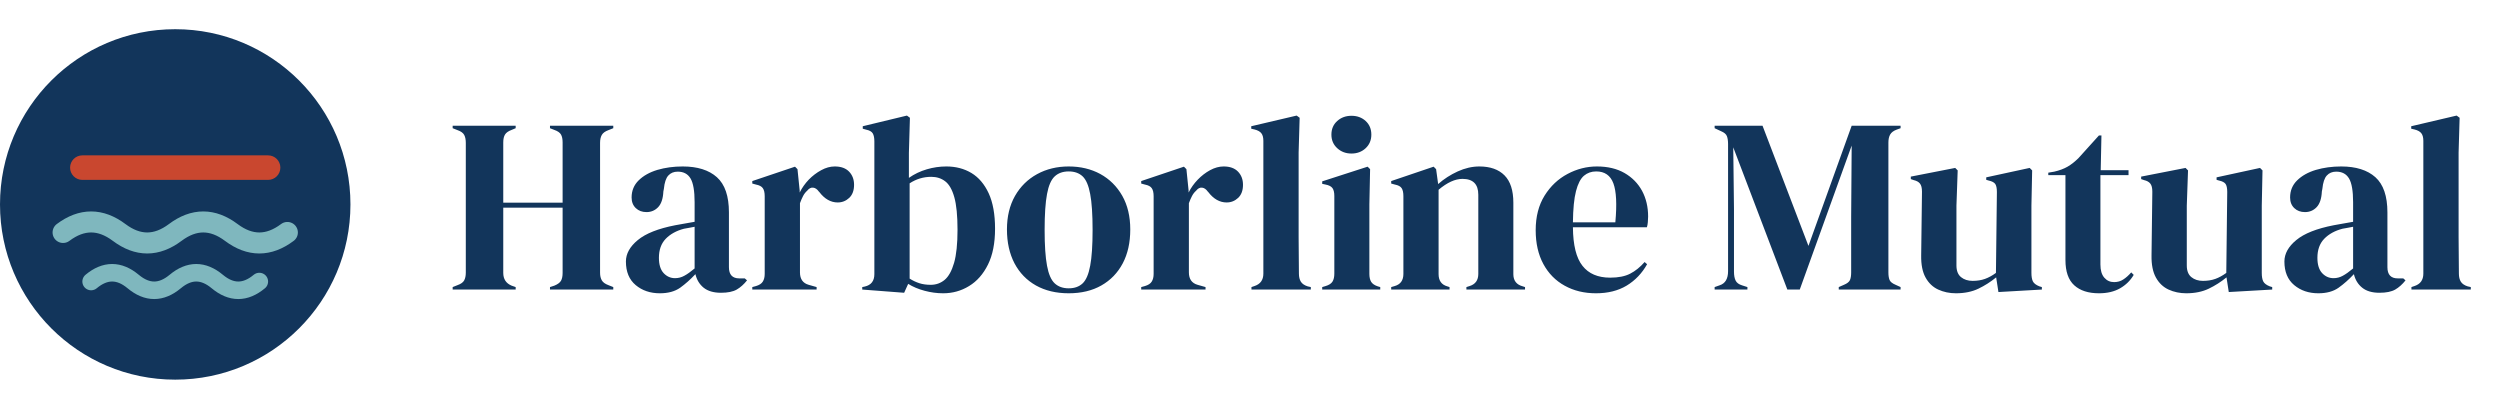
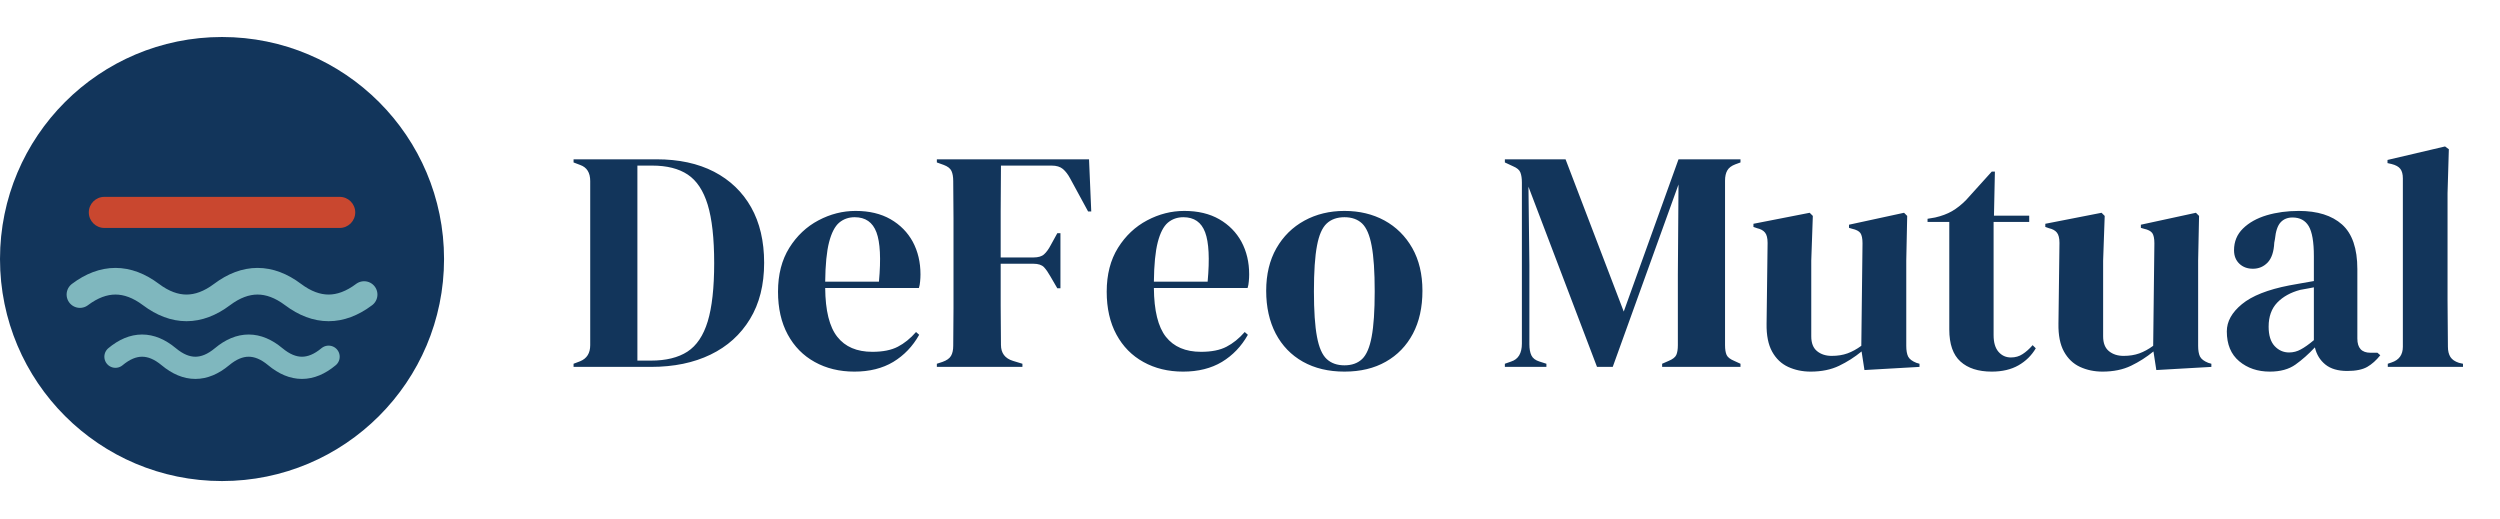
- <svg xmlns="http://www.w3.org/2000/svg" viewBox="0 0 342.42 56" role="img" aria-label="Harborline Mutual">
+ <svg xmlns="http://www.w3.org/2000/svg" viewBox="0 0 270.24 56" role="img" aria-label="DeFeo Mutual">
  <g transform="translate(0 4)">
    <circle cx="24" cy="24" r="24" fill="#12355B" />
    <rect x="9.6" y="17.28" width="28.8" height="3.36" rx="1.68" fill="#C9472F" />
    <path d="M8.64 27.84 q3.84 -2.88 7.68 0 t7.68 0 t7.68 0 t7.68 0" stroke="#7FB7BE" stroke-width="2.88" fill="none" stroke-linecap="round" />
    <path d="M12.48 34.56 q2.88 -2.4 5.76 0 t5.76 0 t5.76 0 t5.76 0" stroke="#7FB7BE" stroke-width="2.4" fill="none" stroke-linecap="round" />
  </g>
-   <path transform="translate(61.25 39.66)" d="M9.38 0L0.75 0L0.75-0.34L1.43-0.61Q2.11-0.85 2.33-1.26Q2.55-1.67 2.55-2.31L2.55-20.09Q2.55-20.77 2.33-21.18Q2.11-21.59 1.43-21.83L0.75-22.10L0.75-22.44L9.38-22.44L9.38-22.10L8.81-21.86Q8.16-21.62 7.92-21.23Q7.68-20.84 7.68-20.16L7.68-11.90L15.81-11.90L15.81-20.16Q15.81-20.84 15.59-21.23Q15.37-21.62 14.69-21.86L14.08-22.10L14.08-22.44L22.75-22.44L22.75-22.10L22.07-21.83Q21.42-21.59 21.18-21.18Q20.94-20.77 20.94-20.09L20.94-2.31Q20.94-1.67 21.18-1.26Q21.42-0.85 22.07-0.61L22.75-0.34L22.75 0L14.08 0L14.08-0.34L14.69-0.54Q15.37-0.82 15.59-1.21Q15.81-1.60 15.81-2.28L15.81-11.22L7.68-11.22L7.68-2.28Q7.68-1.02 8.81-0.54L9.38-0.34M29.13 0.51Q27.16 0.51 25.82-0.61Q24.48-1.73 24.48-3.84Q24.48-5.44 26.11-6.78Q27.74-8.13 31.24-8.81Q31.79-8.91 32.47-9.03Q33.15-9.15 33.89-9.28L33.89-11.97Q33.89-14.28 33.33-15.22Q32.77-16.15 31.58-16.15Q30.77-16.15 30.29-15.62Q29.81-15.10 29.68-13.80L29.61-13.43Q29.54-11.97 28.90-11.29Q28.25-10.61 27.30-10.61Q26.41-10.61 25.84-11.15Q25.26-11.70 25.26-12.61Q25.26-14.01 26.23-14.96Q27.20-15.91 28.79-16.39Q30.39-16.86 32.26-16.86Q35.29-16.86 36.94-15.39Q38.59-13.91 38.59-10.57L38.59-3.06Q38.59-1.53 40.01-1.53L40.76-1.53L41.07-1.26Q40.42-0.44 39.66 0Q38.89 0.44 37.50 0.44Q36 0.44 35.13-0.25Q34.27-0.95 34-2.11Q32.98-1.02 31.91-0.25Q30.83 0.51 29.13 0.51M31.21-1.56Q31.89-1.56 32.48-1.89Q33.08-2.21 33.89-2.89L33.89-8.60Q33.55-8.53 33.21-8.47Q32.87-8.40 32.43-8.33Q30.87-7.92 29.93-6.95Q29-5.98 29-4.35Q29-2.96 29.64-2.26Q30.29-1.56 31.21-1.56M50.60 0L41.79 0L41.79-0.34L42.30-0.48Q42.98-0.68 43.23-1.09Q43.49-1.50 43.49-2.14L43.49-12.78Q43.49-13.53 43.23-13.89Q42.98-14.25 42.30-14.38L41.79-14.52L41.79-14.86L47.64-16.83L47.98-16.49L48.28-13.57L48.28-13.29Q48.76-14.25 49.52-15.05Q50.29-15.84 51.23-16.35Q52.16-16.86 53.08-16.86Q54.37-16.86 55.05-16.15Q55.73-15.44 55.73-14.35Q55.73-13.19 55.07-12.56Q54.40-11.93 53.49-11.93Q52.06-11.93 50.97-13.36L50.90-13.43Q50.56-13.91 50.12-13.96Q49.68-14.01 49.30-13.53Q48.96-13.23 48.74-12.80Q48.52-12.38 48.32-11.83L48.32-2.35Q48.32-0.99 49.51-0.65L50.60-0.34M63.14-0.78L62.59 0.44L56.85 0L56.85-0.34L57.19-0.41Q58.51-0.71 58.51-2.11L58.51-20.30Q58.51-21.01 58.29-21.39Q58.07-21.76 57.39-21.90L56.92-22.03L56.92-22.37L62.97-23.83L63.38-23.53L63.24-18.73L63.24-15.30Q64.36-16.08 65.69-16.47Q67.01-16.86 68.37-16.86Q70.31-16.86 71.81-15.96Q73.30-15.06 74.17-13.18Q75.04-11.29 75.04-8.33Q75.04-5.37 74.07-3.42Q73.10-1.46 71.48-0.48Q69.87 0.51 67.93 0.51Q66.67 0.51 65.40 0.17Q64.12-0.17 63.14-0.78M66.23-0.65Q67.32-0.65 68.14-1.33Q68.95-2.01 69.43-3.66Q69.90-5.30 69.90-8.19Q69.90-11.08 69.46-12.65Q69.02-14.21 68.22-14.82Q67.42-15.44 66.30-15.44Q64.70-15.44 63.34-14.55L63.34-1.50Q63.99-1.09 64.67-0.87Q65.35-0.65 66.23-0.65M85.13 0.51Q82.55 0.51 80.64-0.56Q78.74-1.63 77.70-3.60Q76.67-5.58 76.67-8.23Q76.67-10.88 77.77-12.82Q78.88-14.76 80.80-15.81Q82.72-16.86 85.13-16.86Q87.55-16.86 89.45-15.83Q91.35-14.79 92.46-12.85Q93.56-10.91 93.56-8.23Q93.56-5.54 92.53-3.59Q91.49-1.63 89.60-0.56Q87.72 0.51 85.13 0.51M85.13-0.17Q86.32-0.17 87.04-0.85Q87.75-1.53 88.07-3.26Q88.40-5 88.40-8.16Q88.40-11.36 88.07-13.09Q87.75-14.82 87.04-15.50Q86.32-16.18 85.13-16.18Q83.94-16.18 83.21-15.50Q82.48-14.82 82.16-13.09Q81.83-11.36 81.83-8.16Q81.83-5 82.16-3.26Q82.48-1.53 83.21-0.85Q83.94-0.17 85.13-0.17M103.87 0L95.06 0L95.06-0.34L95.57-0.48Q96.25-0.68 96.50-1.09Q96.76-1.50 96.76-2.14L96.76-12.78Q96.76-13.53 96.50-13.89Q96.25-14.25 95.57-14.38L95.06-14.52L95.06-14.86L100.91-16.83L101.25-16.49L101.55-13.57L101.55-13.29Q102.03-14.25 102.80-15.05Q103.56-15.84 104.49-16.35Q105.43-16.86 106.35-16.86Q107.64-16.86 108.32-16.15Q109-15.44 109-14.35Q109-13.19 108.34-12.56Q107.67-11.93 106.76-11.93Q105.33-11.93 104.24-13.36L104.17-13.43Q103.83-13.91 103.39-13.96Q102.95-14.01 102.57-13.53Q102.23-13.23 102.01-12.80Q101.79-12.38 101.59-11.83L101.59-2.35Q101.59-0.99 102.78-0.65L103.87-0.34M118.29 0L110.16 0L110.16-0.34L110.57-0.48Q111.79-0.88 111.79-2.18L111.79-20.37Q111.79-21.05 111.52-21.40Q111.25-21.76 110.57-21.93L110.13-22.03L110.13-22.37L116.35-23.83L116.76-23.53L116.62-18.77L116.62-7.14Q116.62-5.88 116.64-4.64Q116.66-3.40 116.66-2.18Q116.66-1.50 116.93-1.07Q117.20-0.65 117.85-0.44L118.29-0.34M123.86-18.63Q122.70-18.63 121.91-19.36Q121.11-20.09 121.11-21.22Q121.11-22.37 121.91-23.09Q122.70-23.80 123.86-23.80Q125.02-23.80 125.80-23.09Q126.58-22.37 126.58-21.22Q126.58-20.09 125.80-19.36Q125.02-18.63 123.86-18.63M127.80 0L119.85 0L119.85-0.34L120.32-0.48Q121-0.68 121.26-1.09Q121.51-1.50 121.51-2.18L121.51-12.82Q121.51-13.53 121.26-13.89Q121-14.25 120.32-14.38L119.85-14.48L119.85-14.82L126.07-16.83L126.41-16.49L126.31-11.66L126.31-2.14Q126.31-1.46 126.56-1.05Q126.82-0.65 127.46-0.44L127.80-0.34M137.29 0L129.30 0L129.30-0.34L129.78-0.48Q130.97-0.82 130.97-2.14L130.97-12.78Q130.97-13.53 130.73-13.89Q130.49-14.25 129.81-14.38L129.30-14.52L129.30-14.86L135.11-16.83L135.45-16.49L135.73-14.45Q136.92-15.50 138.41-16.18Q139.91-16.86 141.37-16.86Q143.61-16.86 144.82-15.64Q146.03-14.42 146.03-11.90L146.03-2.11Q146.03-0.78 147.32-0.44L147.63-0.34L147.63 0L139.60 0L139.60-0.34L140.04-0.48Q141.23-0.85 141.23-2.14L141.23-12.99Q141.23-15.16 139.06-15.16Q137.56-15.16 135.79-13.67L135.79-2.11Q135.79-0.78 136.98-0.44L137.29-0.34M157.48-16.86Q159.69-16.86 161.26-15.96Q162.82-15.06 163.66-13.52Q164.49-11.97 164.49-10Q164.49-9.62 164.45-9.23Q164.42-8.84 164.32-8.53L154.19-8.53Q154.22-4.86 155.50-3.25Q156.77-1.63 159.29-1.63Q160.99-1.63 162.04-2.18Q163.09-2.72 164.01-3.77L164.35-3.47Q163.30-1.60 161.55-0.54Q159.80 0.51 157.35 0.51Q154.93 0.51 153.06-0.53Q151.19-1.56 150.14-3.50Q149.09-5.44 149.09-8.13Q149.09-10.91 150.31-12.87Q151.53-14.82 153.46-15.84Q155.38-16.86 157.48-16.86M157.38-16.18Q156.40-16.18 155.70-15.59Q155-14.99 154.61-13.48Q154.22-11.97 154.19-9.21L160-9.21Q160.34-12.92 159.73-14.55Q159.12-16.18 157.38-16.18M178.09 0L173.60 0L173.60-0.34L174.28-0.58Q175.44-0.95 175.44-2.52L175.44-19.92Q175.44-20.60 175.28-21.01Q175.13-21.42 174.48-21.69L173.60-22.10L173.60-22.44L180.16-22.44L186.45-5.98L192.37-22.44L199.07-22.44L199.07-22.10L198.52-21.90Q197.88-21.66 197.64-21.23Q197.40-20.81 197.40-20.13L197.40-2.35Q197.40-1.67 197.57-1.29Q197.74-0.92 198.39-0.65L199.07-0.34L199.07 0L190.60 0L190.60-0.34L191.31-0.65Q191.96-0.92 192.13-1.29Q192.30-1.67 192.30-2.35L192.30-10L192.37-19.72L185.26 0L183.56 0L176.15-19.48L176.25-11.02L176.25-2.45Q176.25-1.70 176.47-1.24Q176.69-0.78 177.34-0.58L178.09-0.34M206.65 0.51Q205.33 0.51 204.22 0Q203.12-0.51 202.49-1.65Q201.86-2.79 201.89-4.66L202-13.40Q202-14.18 201.72-14.52Q201.45-14.86 200.87-14.99L200.47-15.13L200.47-15.47L206.55-16.66L206.89-16.32L206.72-11.49L206.72-3.30Q206.72-2.21 207.35-1.70Q207.98-1.19 208.93-1.19Q209.88-1.19 210.63-1.46Q211.38-1.73 212.13-2.28L212.26-13.36Q212.26-14.14 212.03-14.47Q211.79-14.79 211.14-14.93L210.80-15.03L210.80-15.37L216.75-16.66L217.09-16.32L216.99-11.49L216.99-2.28Q216.99-1.53 217.19-1.12Q217.40-0.71 218.08-0.44L218.42-0.34L218.42 0L212.47 0.34L212.16-1.67Q211.04-0.75 209.73-0.12Q208.42 0.51 206.65 0.51M226.24 0.51Q224.06 0.51 222.86-0.58Q221.65-1.67 221.65-4.05L221.65-15.67L219.30-15.67L219.30-16.01L220.12-16.15Q221.17-16.39 221.94-16.83Q222.70-17.27 223.45-18.02L226.24-21.11L226.58-21.11L226.48-16.35L230.29-16.35L230.29-15.67L226.44-15.67L226.44-3.43Q226.44-2.24 226.97-1.63Q227.50-1.02 228.31-1.02Q229.03-1.02 229.57-1.38Q230.12-1.73 230.66-2.35L231-2.01Q230.32-0.85 229.13-0.17Q227.94 0.51 226.24 0.51M238.20 0.51Q236.88 0.51 235.77 0Q234.67-0.51 234.04-1.65Q233.41-2.79 233.44-4.66L233.55-13.40Q233.55-14.18 233.27-14.52Q233-14.86 232.42-14.99L232.02-15.13L232.02-15.47L238.10-16.66L238.44-16.32L238.27-11.49L238.27-3.30Q238.27-2.21 238.90-1.70Q239.53-1.19 240.48-1.19Q241.43-1.19 242.18-1.46Q242.93-1.73 243.68-2.28L243.81-13.36Q243.81-14.14 243.58-14.47Q243.34-14.79 242.69-14.93L242.35-15.03L242.35-15.37L248.30-16.66L248.64-16.32L248.54-11.49L248.54-2.28Q248.54-1.53 248.74-1.12Q248.95-0.71 249.63-0.44L249.97-0.34L249.97 0L244.02 0.34L243.71-1.67Q242.59-0.75 241.28-0.12Q239.97 0.51 238.20 0.51M256.29 0.51Q254.32 0.51 252.98-0.61Q251.64-1.73 251.64-3.84Q251.64-5.44 253.27-6.78Q254.90-8.13 258.40-8.81Q258.95-8.91 259.63-9.03Q260.31-9.15 261.05-9.28L261.05-11.97Q261.05-14.28 260.49-15.22Q259.93-16.15 258.74-16.15Q257.93-16.15 257.45-15.62Q256.97-15.10 256.84-13.80L256.77-13.43Q256.70-11.97 256.06-11.29Q255.41-10.61 254.46-10.61Q253.57-10.61 253-11.15Q252.42-11.70 252.42-12.61Q252.42-14.01 253.39-14.96Q254.36-15.91 255.95-16.39Q257.55-16.86 259.42-16.86Q262.45-16.86 264.10-15.39Q265.75-13.91 265.75-10.57L265.75-3.06Q265.75-1.53 267.17-1.53L267.92-1.53L268.23-1.26Q267.58-0.44 266.82 0Q266.05 0.44 264.66 0.44Q263.16 0.44 262.30-0.25Q261.43-0.95 261.16-2.11Q260.14-1.02 259.06-0.25Q257.99 0.51 256.29 0.51M258.37-1.56Q259.05-1.56 259.64-1.89Q260.24-2.21 261.05-2.89L261.05-8.60Q260.71-8.53 260.37-8.47Q260.03-8.40 259.59-8.33Q258.03-7.92 257.09-6.95Q256.16-5.98 256.16-4.35Q256.16-2.96 256.80-2.26Q257.45-1.56 258.37-1.56M277.17 0L269.04 0L269.04-0.34L269.45-0.48Q270.67-0.88 270.67-2.18L270.67-20.37Q270.67-21.05 270.40-21.40Q270.13-21.76 269.45-21.93L269.01-22.03L269.01-22.37L275.23-23.83L275.64-23.53L275.50-18.77L275.50-7.14Q275.50-5.88 275.52-4.64Q275.54-3.40 275.54-2.18Q275.54-1.50 275.81-1.07Q276.08-0.65 276.73-0.44L277.17-0.34" fill="#12355B" />
+   <path transform="translate(61.25 39.66)" d="M9.11 0L0.75 0L0.75-0.34L1.46-0.61Q2.55-1.05 2.55-2.35L2.55-20.09Q2.55-21.45 1.46-21.83L0.75-22.10L0.75-22.44L9.72-22.44Q13.33-22.44 15.93-21.10Q18.53-19.75 19.94-17.26Q21.35-14.76 21.35-11.25Q21.35-7.68 19.82-5.17Q18.29-2.65 15.56-1.33Q12.82 0 9.11 0M7.65-21.76L7.65-0.68L9.11-0.68Q11.56-0.68 13.06-1.65Q14.55-2.62 15.25-4.91Q15.95-7.21 15.95-11.22Q15.95-15.23 15.25-17.53Q14.55-19.82 13.09-20.79Q11.63-21.76 9.25-21.76M31.24-16.86Q33.45-16.86 35.02-15.96Q36.58-15.06 37.42-13.52Q38.25-11.97 38.25-10Q38.25-9.62 38.21-9.23Q38.18-8.84 38.08-8.53L27.95-8.53Q27.98-4.86 29.26-3.25Q30.53-1.63 33.05-1.63Q34.75-1.63 35.80-2.18Q36.85-2.72 37.77-3.77L38.11-3.47Q37.06-1.60 35.31-0.54Q33.56 0.51 31.11 0.51Q28.69 0.51 26.82-0.53Q24.95-1.56 23.90-3.50Q22.85-5.44 22.85-8.13Q22.85-10.91 24.07-12.87Q25.29-14.82 27.22-15.84Q29.14-16.86 31.24-16.86M31.14-16.18Q30.16-16.18 29.46-15.59Q28.76-14.99 28.37-13.48Q27.98-11.97 27.95-9.21L33.76-9.21Q34.10-12.92 33.49-14.55Q32.88-16.18 31.14-16.18M49.27 0L40.02 0L40.02-0.34L40.63-0.54Q41.31-0.78 41.55-1.19Q41.79-1.60 41.79-2.28Q41.82-4.32 41.82-6.39Q41.82-8.47 41.82-10.54L41.82-11.90Q41.82-13.94 41.82-16Q41.82-18.05 41.79-20.09Q41.79-20.77 41.60-21.18Q41.41-21.59 40.77-21.83L40.02-22.10L40.02-22.44L56.47-22.44L56.71-16.80L56.37-16.80L54.43-20.37Q54.09-21.01 53.65-21.39Q53.21-21.76 52.43-21.76L46.95-21.76Q46.92-19.35 46.92-16.83Q46.92-14.31 46.92-11.83L50.46-11.83Q51.24-11.83 51.61-12.17Q51.99-12.51 52.33-13.16L53.04-14.45L53.38-14.45L53.38-8.50L53.04-8.50L52.29-9.79Q51.95-10.40 51.60-10.78Q51.24-11.15 50.46-11.15L46.92-11.15Q46.92-8.77 46.92-6.61Q46.92-4.45 46.95-2.38Q46.95-1.05 48.25-0.65L49.27-0.34M66.77-16.86Q68.98-16.86 70.55-15.96Q72.11-15.06 72.95-13.52Q73.78-11.97 73.78-10Q73.78-9.62 73.74-9.23Q73.71-8.84 73.61-8.53L63.48-8.53Q63.51-4.86 64.78-3.25Q66.06-1.63 68.58-1.63Q70.28-1.63 71.33-2.18Q72.38-2.72 73.30-3.77L73.64-3.47Q72.59-1.60 70.84-0.54Q69.09 0.51 66.64 0.51Q64.22 0.51 62.35-0.53Q60.48-1.56 59.43-3.50Q58.38-5.44 58.38-8.13Q58.38-10.91 59.60-12.87Q60.82-14.82 62.75-15.84Q64.67-16.86 66.77-16.86M66.67-16.18Q65.69-16.18 64.99-15.59Q64.29-14.99 63.90-13.48Q63.51-11.97 63.48-9.21L69.29-9.21Q69.63-12.92 69.02-14.55Q68.41-16.18 66.67-16.18M84.08 0.51Q81.50 0.51 79.59-0.56Q77.69-1.63 76.65-3.60Q75.62-5.58 75.62-8.23Q75.62-10.88 76.72-12.82Q77.83-14.76 79.75-15.81Q81.67-16.86 84.08-16.86Q86.50-16.86 88.40-15.83Q90.30-14.79 91.41-12.85Q92.51-10.91 92.51-8.23Q92.51-5.54 91.48-3.59Q90.44-1.63 88.55-0.56Q86.67 0.51 84.08 0.51M84.08-0.17Q85.27-0.17 85.99-0.85Q86.70-1.53 87.02-3.26Q87.35-5 87.35-8.16Q87.35-11.36 87.02-13.09Q86.70-14.82 85.99-15.50Q85.27-16.18 84.08-16.18Q82.89-16.18 82.16-15.50Q81.43-14.82 81.11-13.09Q80.78-11.36 80.78-8.16Q80.78-5 81.11-3.26Q81.43-1.53 82.16-0.85Q82.89-0.17 84.08-0.17M105.91 0L101.42 0L101.42-0.34L102.10-0.58Q103.26-0.95 103.26-2.52L103.26-19.92Q103.26-20.60 103.10-21.01Q102.95-21.42 102.30-21.69L101.42-22.10L101.42-22.44L107.98-22.44L114.27-5.98L120.19-22.44L126.89-22.44L126.89-22.10L126.34-21.90Q125.70-21.66 125.46-21.23Q125.22-20.81 125.22-20.13L125.22-2.35Q125.22-1.67 125.39-1.29Q125.56-0.92 126.21-0.65L126.89-0.34L126.89 0L118.42 0L118.42-0.34L119.13-0.65Q119.78-0.92 119.95-1.29Q120.12-1.67 120.12-2.35L120.12-10L120.19-19.72L113.08 0L111.38 0L103.97-19.48L104.07-11.02L104.07-2.45Q104.07-1.70 104.29-1.24Q104.51-0.78 105.16-0.58L105.91-0.34M134.47 0.51Q133.15 0.51 132.04 0Q130.94-0.51 130.31-1.65Q129.68-2.79 129.71-4.66L129.82-13.40Q129.82-14.18 129.54-14.52Q129.27-14.86 128.69-14.99L128.29-15.13L128.29-15.47L134.37-16.66L134.71-16.32L134.54-11.49L134.54-3.30Q134.54-2.21 135.17-1.70Q135.80-1.19 136.75-1.19Q137.70-1.19 138.45-1.46Q139.20-1.73 139.95-2.28L140.08-13.36Q140.08-14.14 139.85-14.47Q139.61-14.79 138.96-14.93L138.62-15.03L138.62-15.37L144.57-16.66L144.91-16.32L144.81-11.49L144.81-2.28Q144.81-1.53 145.01-1.12Q145.22-0.71 145.90-0.44L146.24-0.34L146.24 0L140.29 0.34L139.98-1.67Q138.86-0.75 137.55-0.12Q136.24 0.51 134.47 0.51M154.05 0.51Q151.87 0.51 150.67-0.58Q149.46-1.67 149.46-4.05L149.46-15.67L147.11-15.67L147.11-16.01L147.93-16.15Q148.98-16.39 149.75-16.83Q150.51-17.27 151.26-18.02L154.05-21.11L154.39-21.11L154.29-16.35L158.10-16.35L158.10-15.67L154.25-15.67L154.25-3.43Q154.25-2.24 154.78-1.63Q155.31-1.02 156.12-1.02Q156.84-1.02 157.38-1.38Q157.93-1.73 158.47-2.35L158.81-2.01Q158.13-0.85 156.94-0.17Q155.75 0.51 154.05 0.51M166.02 0.51Q164.70 0.51 163.59 0Q162.49-0.51 161.86-1.65Q161.23-2.79 161.26-4.66L161.37-13.40Q161.37-14.18 161.09-14.52Q160.82-14.86 160.24-14.99L159.84-15.13L159.84-15.47L165.92-16.66L166.26-16.32L166.09-11.49L166.09-3.30Q166.09-2.21 166.72-1.70Q167.35-1.19 168.30-1.19Q169.25-1.19 170-1.46Q170.75-1.73 171.50-2.28L171.63-13.36Q171.63-14.14 171.40-14.47Q171.16-14.79 170.51-14.93L170.17-15.03L170.17-15.37L176.12-16.66L176.46-16.32L176.36-11.49L176.36-2.28Q176.36-1.53 176.56-1.12Q176.77-0.71 177.45-0.44L177.79-0.34L177.79 0L171.84 0.34L171.53-1.67Q170.41-0.75 169.10-0.12Q167.79 0.51 166.02 0.51M184.11 0.51Q182.14 0.51 180.80-0.61Q179.46-1.73 179.46-3.84Q179.46-5.44 181.09-6.78Q182.72-8.13 186.22-8.81Q186.77-8.91 187.45-9.03Q188.13-9.15 188.87-9.28L188.87-11.97Q188.87-14.28 188.31-15.22Q187.75-16.15 186.56-16.15Q185.75-16.15 185.27-15.62Q184.79-15.10 184.66-13.80L184.59-13.43Q184.52-11.97 183.88-11.29Q183.23-10.61 182.28-10.61Q181.39-10.61 180.82-11.15Q180.24-11.70 180.24-12.61Q180.24-14.01 181.21-14.96Q182.18-15.91 183.77-16.39Q185.37-16.86 187.24-16.86Q190.27-16.86 191.92-15.39Q193.57-13.91 193.57-10.57L193.57-3.06Q193.57-1.53 194.99-1.53L195.74-1.53L196.05-1.26Q195.40-0.44 194.64 0Q193.87 0.44 192.48 0.44Q190.98 0.44 190.12-0.25Q189.25-0.95 188.98-2.11Q187.96-1.02 186.88-0.25Q185.81 0.51 184.11 0.51M186.19-1.56Q186.87-1.56 187.46-1.89Q188.06-2.21 188.87-2.89L188.87-8.60Q188.53-8.53 188.19-8.47Q187.85-8.40 187.41-8.33Q185.85-7.92 184.91-6.95Q183.98-5.98 183.98-4.35Q183.98-2.96 184.62-2.26Q185.27-1.56 186.19-1.56M204.99 0L196.86 0L196.86-0.34L197.27-0.48Q198.49-0.88 198.49-2.18L198.49-20.37Q198.49-21.05 198.22-21.40Q197.95-21.76 197.27-21.93L196.83-22.03L196.83-22.37L203.05-23.83L203.46-23.53L203.32-18.77L203.32-7.14Q203.32-5.88 203.34-4.64Q203.36-3.40 203.36-2.18Q203.36-1.50 203.63-1.07Q203.90-0.65 204.55-0.44L204.99-0.34" fill="#12355B" />
</svg>
